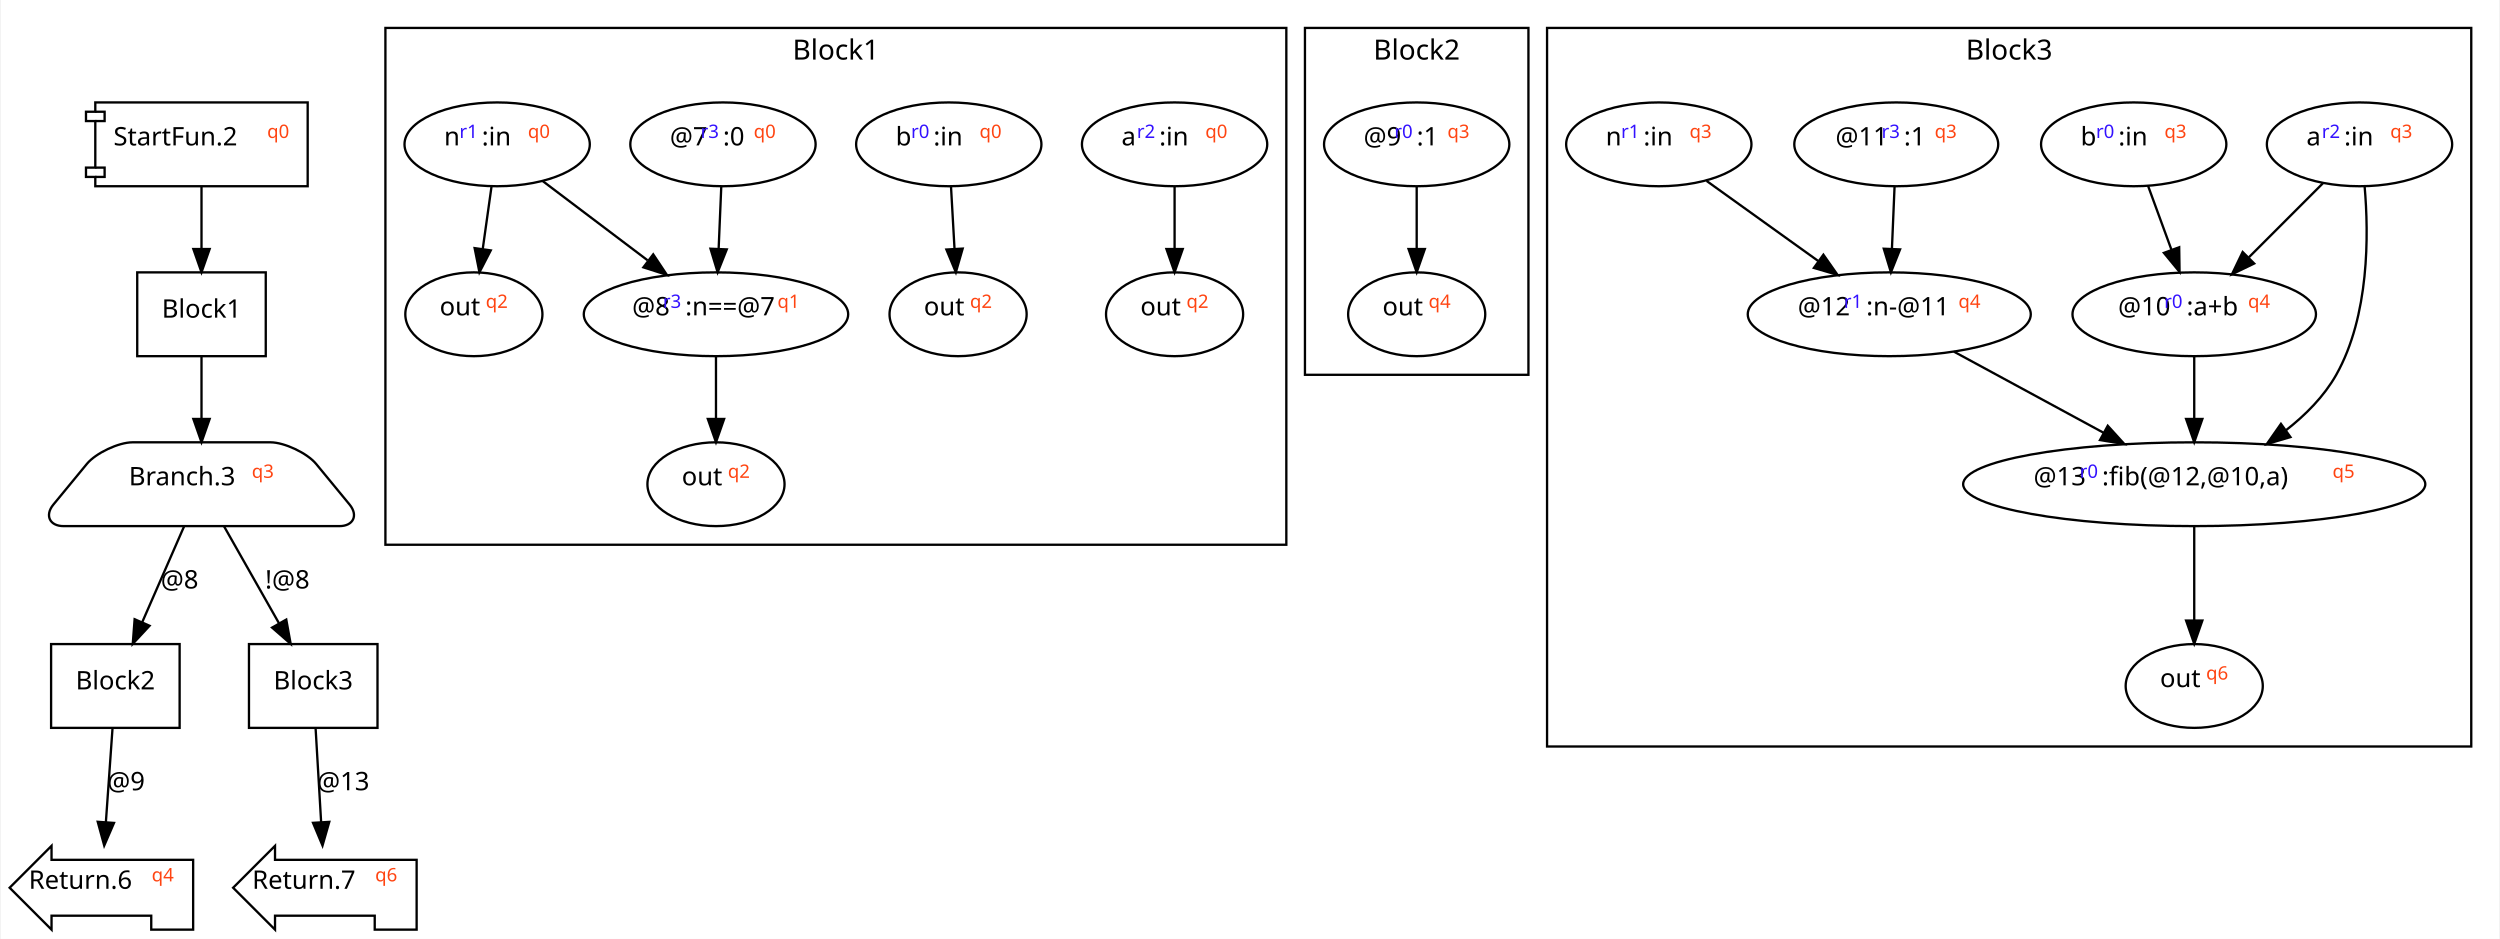
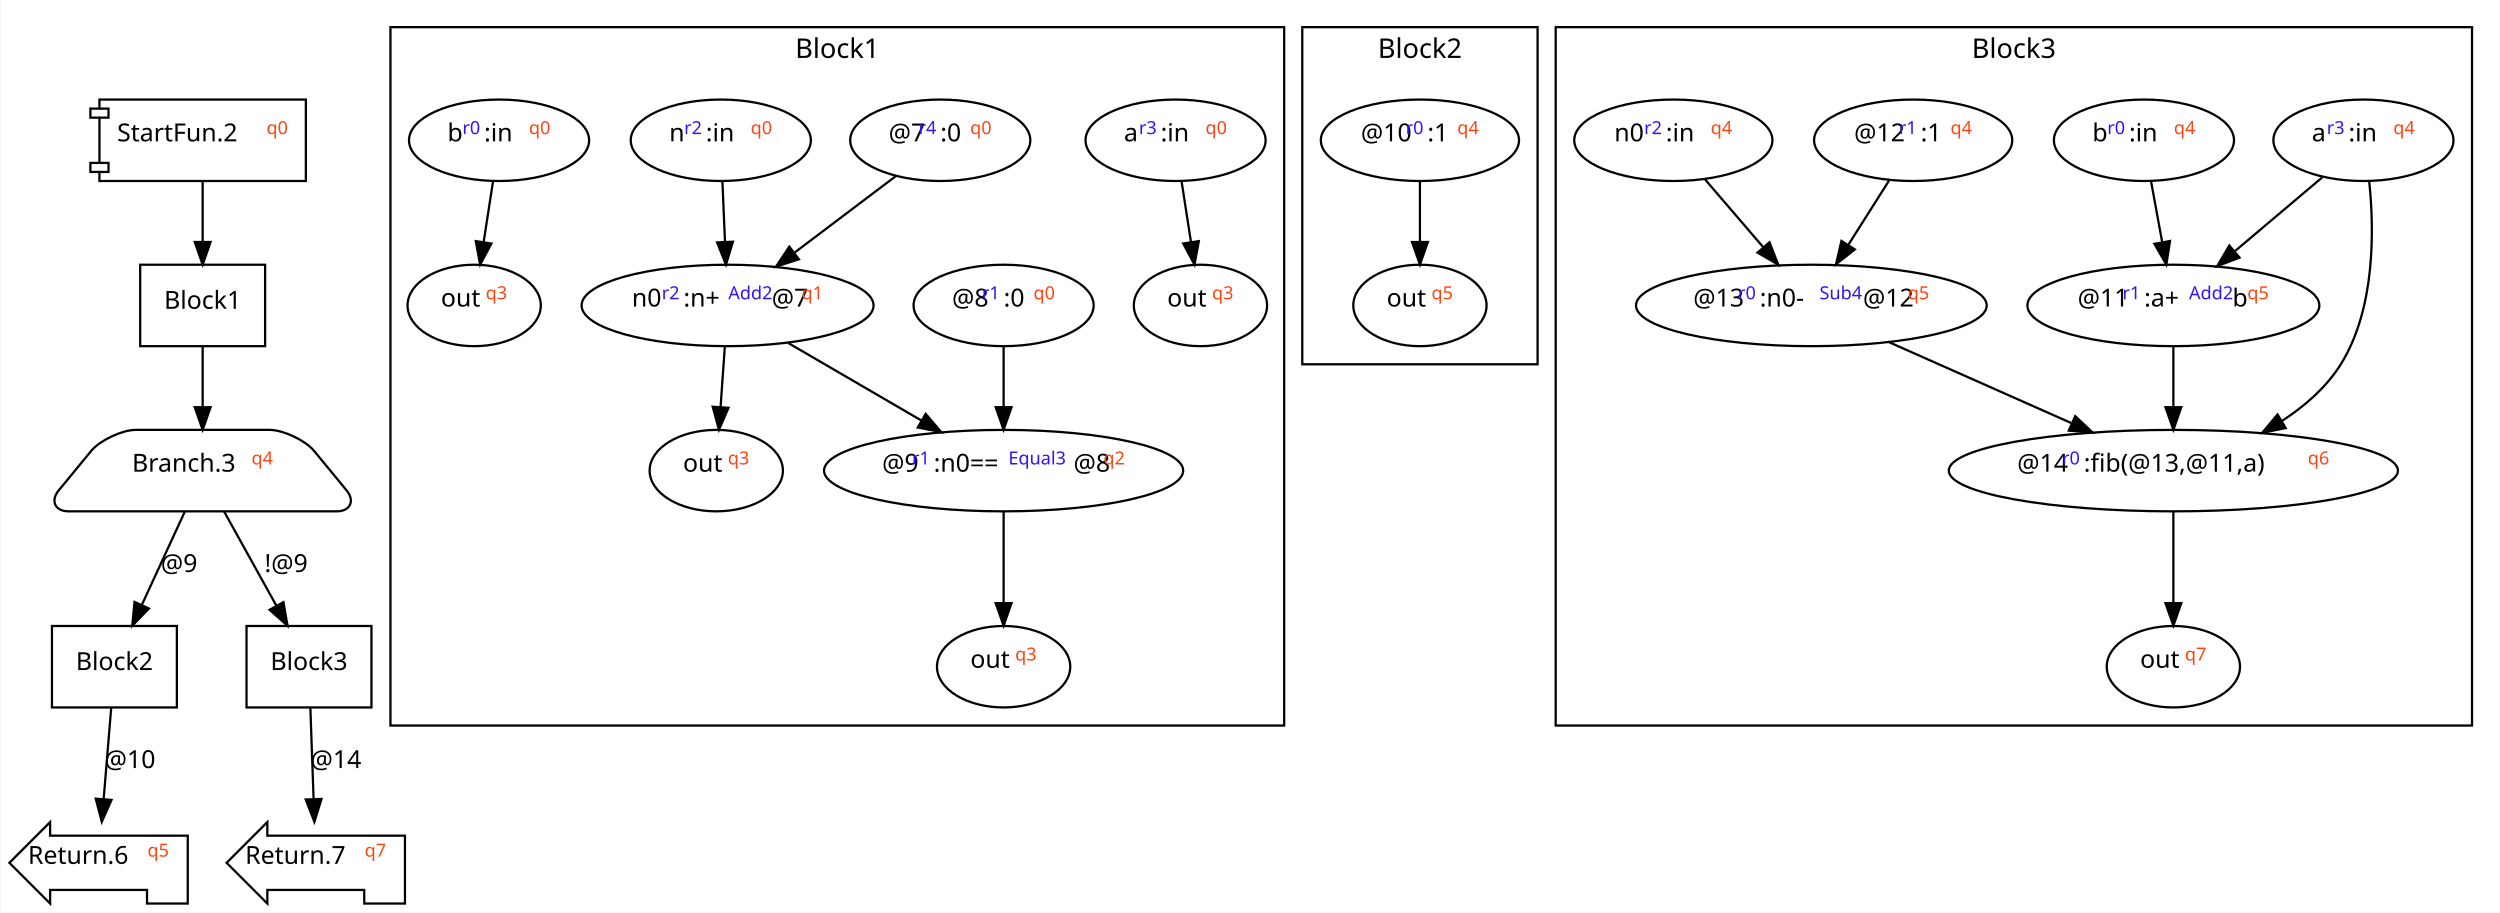
- <svg xmlns="http://www.w3.org/2000/svg" width="1073pt" height="403pt" viewBox="0.00 0.00 1073.21 403.34">
+ <svg xmlns="http://www.w3.org/2000/svg" width="1104pt" height="403pt" viewBox="0.00 0.00 1104.21 403.34">
  <g id="graph0" class="graph" transform="scale(1 1) rotate(0) translate(4 399.34)">
-     <polygon fill="white" stroke="transparent" points="-4,4 -4,-399.34 1069.21,-399.34 1069.21,4 -4,4" />
+     <polygon fill="white" stroke="transparent" points="-4,4 -4,-399.34 1100.21,-399.34 1100.21,4 -4,4" />
    <g id="clust1" class="cluster">
-       <polygon fill="none" stroke="black" points="161.21,-165.34 161.21,-387.34 548.21,-387.34 548.21,-165.34 161.21,-165.34" />
-       <text text-anchor="middle" x="354.71" y="-373.74" font-family="Monaco" font-size="12.00">Block1</text>
+       <polygon fill="none" stroke="black" points="168.21,-78.67 168.21,-387.34 563.21,-387.34 563.21,-78.67 168.21,-78.67" />
+       <text text-anchor="middle" x="365.71" y="-373.74" font-family="Monaco" font-size="12.00">Block1</text>
    </g>
    <g id="clust2" class="cluster">
-       <polygon fill="none" stroke="black" points="556.21,-238.34 556.21,-387.34 652.21,-387.34 652.21,-238.34 556.21,-238.34" />
-       <text text-anchor="middle" x="604.21" y="-373.74" font-family="Monaco" font-size="12.00">Block2</text>
+       <polygon fill="none" stroke="black" points="571.21,-238.34 571.21,-387.34 675.21,-387.34 675.21,-238.34 571.21,-238.34" />
+       <text text-anchor="middle" x="623.21" y="-373.74" font-family="Monaco" font-size="12.00">Block2</text>
    </g>
    <g id="clust3" class="cluster">
-       <polygon fill="none" stroke="black" points="660.21,-78.67 660.21,-387.34 1057.21,-387.34 1057.21,-78.67 660.21,-78.67" />
-       <text text-anchor="middle" x="858.71" y="-373.74" font-family="Monaco" font-size="12.00">Block3</text>
+       <polygon fill="none" stroke="black" points="683.21,-78.67 683.21,-387.34 1088.21,-387.34 1088.21,-78.67 683.21,-78.67" />
+       <text text-anchor="middle" x="885.71" y="-373.74" font-family="Monaco" font-size="12.00">Block3</text>
    </g>
    <g id="node1" class="node">
-       <polygon fill="none" stroke="black" points="127.82,-355.34 36.59,-355.34 36.59,-351.34 32.59,-351.34 32.59,-347.34 36.59,-347.34 36.59,-327.34 32.59,-327.34 32.59,-323.34 36.59,-323.34 36.59,-319.34 127.82,-319.34 127.82,-355.34" />
-       <polyline fill="none" stroke="black" points="36.59,-351.34 40.59,-351.34 40.59,-347.34 36.59,-347.34 " />
-       <polyline fill="none" stroke="black" points="36.59,-327.34 40.59,-327.34 40.59,-323.34 36.59,-323.34 " />
-       <text text-anchor="start" x="44.4" y="-336.87" font-family="Monaco" font-size="11.00">StartFun.2</text>
-       <text text-anchor="start" x="110.41" y="-336.87" font-family="Monaco" baseline-shift="super" font-size="8.00" fill="#ff4411">q0</text>
+       <polygon fill="none" stroke="black" points="130.82,-355.34 39.59,-355.34 39.59,-351.34 35.59,-351.34 35.59,-347.34 39.59,-347.34 39.59,-327.34 35.59,-327.34 35.59,-323.34 39.59,-323.34 39.59,-319.34 130.82,-319.34 130.82,-355.34" />
+       <polyline fill="none" stroke="black" points="39.59,-351.34 43.59,-351.34 43.59,-347.34 39.59,-347.34 " />
+       <polyline fill="none" stroke="black" points="39.59,-327.34 43.59,-327.34 43.59,-323.34 39.59,-323.34 " />
+       <text text-anchor="start" x="47.4" y="-336.87" font-family="Monaco" font-size="11.00">StartFun.2</text>
+       <text text-anchor="start" x="113.41" y="-336.87" font-family="Monaco" baseline-shift="super" font-size="8.00" fill="#ff4411">q0</text>
    </g>
    <g id="node2" class="node">
-       <polygon fill="none" stroke="black" points="109.81,-282.34 54.6,-282.34 54.6,-246.34 109.81,-246.34 109.81,-282.34" />
-       <text text-anchor="middle" x="82.21" y="-262.87" font-family="Monaco" font-size="11.00">Block1</text>
+       <polygon fill="none" stroke="black" points="112.81,-282.34 57.6,-282.34 57.6,-246.34 112.81,-246.34 112.81,-282.34" />
+       <text text-anchor="middle" x="85.21" y="-262.87" font-family="Monaco" font-size="11.00">Block1</text>
    </g>
    <g id="edge1" class="edge">
-       <path fill="none" stroke="black" d="M82.21,-319.15C82.21,-311.13 82.21,-301.38 82.21,-292.41" />
-       <polygon fill="black" stroke="black" points="85.71,-292.37 82.21,-282.37 78.71,-292.37 85.71,-292.37" />
+       <path fill="none" stroke="black" d="M85.21,-319.15C85.21,-311.13 85.21,-301.38 85.21,-292.41" />
+       <polygon fill="black" stroke="black" points="88.71,-292.37 85.21,-282.37 81.71,-292.37 88.71,-292.37" />
    </g>
    <g id="node3" class="node">
-       <path fill="none" stroke="black" d="M111.81,-209.34C111.81,-209.34 52.6,-209.34 52.6,-209.34 46.6,-209.34 36.79,-204.7 32.97,-200.07 32.97,-200.07 18.59,-182.6 18.59,-182.6 14.78,-177.97 16.96,-173.34 22.96,-173.34 22.96,-173.34 141.45,-173.34 141.45,-173.34 147.45,-173.34 149.63,-177.97 145.82,-182.6 145.82,-182.6 131.44,-200.07 131.44,-200.07 127.62,-204.7 117.81,-209.34 111.81,-209.34" />
-       <text text-anchor="start" x="51" y="-190.87" font-family="Monaco" font-size="11.00">Branch.3</text>
-       <text text-anchor="start" x="103.81" y="-190.87" font-family="Monaco" baseline-shift="super" font-size="8.00" fill="#ff4411">q3</text>
+       <path fill="none" stroke="black" d="M114.81,-209.34C114.81,-209.34 55.6,-209.34 55.6,-209.34 49.6,-209.34 39.79,-204.7 35.97,-200.07 35.97,-200.07 21.59,-182.6 21.59,-182.6 17.78,-177.97 19.96,-173.34 25.96,-173.34 25.96,-173.34 144.45,-173.34 144.45,-173.34 150.45,-173.34 152.63,-177.97 148.82,-182.6 148.82,-182.6 134.44,-200.07 134.44,-200.07 130.62,-204.7 120.81,-209.34 114.81,-209.34" />
+       <text text-anchor="start" x="54" y="-190.87" font-family="Monaco" font-size="11.00">Branch.3</text>
+       <text text-anchor="start" x="106.81" y="-190.87" font-family="Monaco" baseline-shift="super" font-size="8.00" fill="#ff4411">q4</text>
    </g>
    <g id="edge2" class="edge">
-       <path fill="none" stroke="black" d="M82.21,-246.15C82.21,-238.13 82.21,-228.38 82.21,-219.41" />
-       <polygon fill="black" stroke="black" points="85.71,-219.37 82.21,-209.37 78.71,-219.37 85.71,-219.37" />
+       <path fill="none" stroke="black" d="M85.21,-246.15C85.21,-238.13 85.21,-228.38 85.21,-219.41" />
+       <polygon fill="black" stroke="black" points="88.71,-219.37 85.21,-209.37 81.71,-219.37 88.71,-219.37" />
    </g>
    <g id="node4" class="node">
-       <polygon fill="none" stroke="black" points="72.81,-122.67 17.6,-122.67 17.6,-86.67 72.81,-86.67 72.81,-122.67" />
-       <text text-anchor="middle" x="45.21" y="-103.2" font-family="Monaco" font-size="11.00">Block2</text>
+       <polygon fill="none" stroke="black" points="73.81,-122.67 18.6,-122.67 18.6,-86.67 73.81,-86.67 73.81,-122.67" />
+       <text text-anchor="middle" x="46.21" y="-103.2" font-family="Monaco" font-size="11.00">Block2</text>
    </g>
    <g id="edge3" class="edge">
-       <path fill="none" stroke="black" d="M74.72,-173.2C69.55,-161.38 62.59,-145.44 56.72,-132.01" />
-       <polygon fill="black" stroke="black" points="59.89,-130.54 52.68,-122.78 53.48,-133.34 59.89,-130.54" />
-       <text text-anchor="middle" x="72.81" y="-146.54" font-family="Monaco" font-size="11.00">@8</text>
+       <path fill="none" stroke="black" d="M77.31,-173.2C71.87,-161.38 64.52,-145.44 58.34,-132.01" />
+       <polygon fill="black" stroke="black" points="61.45,-130.4 54.09,-122.78 55.09,-133.32 61.45,-130.4" />
+       <text text-anchor="middle" x="74.81" y="-146.54" font-family="Monaco" font-size="11.00">@9</text>
    </g>
    <g id="node5" class="node">
-       <polygon fill="none" stroke="black" points="157.81,-122.67 102.6,-122.67 102.6,-86.67 157.81,-86.67 157.81,-122.67" />
-       <text text-anchor="middle" x="130.21" y="-103.2" font-family="Monaco" font-size="11.00">Block3</text>
+       <polygon fill="none" stroke="black" points="159.81,-122.67 104.6,-122.67 104.6,-86.67 159.81,-86.67 159.81,-122.67" />
+       <text text-anchor="middle" x="132.21" y="-103.2" font-family="Monaco" font-size="11.00">Block3</text>
    </g>
    <g id="edge4" class="edge">
-       <path fill="none" stroke="black" d="M91.92,-173.2C98.68,-161.27 107.83,-145.13 115.49,-131.62" />
-       <polygon fill="black" stroke="black" points="118.62,-133.2 120.51,-122.78 112.53,-129.75 118.62,-133.2" />
-       <text text-anchor="middle" x="119.11" y="-146.54" font-family="Monaco" font-size="11.00">!@8</text>
+       <path fill="none" stroke="black" d="M94.72,-173.2C101.34,-161.27 110.3,-145.13 117.8,-131.62" />
+       <polygon fill="black" stroke="black" points="120.91,-133.22 122.71,-122.78 114.79,-129.82 120.91,-133.22" />
+       <text text-anchor="middle" x="122.11" y="-146.54" font-family="Monaco" font-size="11.00">!@9</text>
    </g>
    <g id="node6" class="node">
      <polygon fill="none" stroke="black" points="78.62,-30 17.79,-30 17.79,-36 -0.21,-18 17.79,0 17.79,-6 60.62,-6 60.62,0 78.62,0 78.62,-30" />
      <text text-anchor="start" x="8" y="-17.53" font-family="Monaco" font-size="11.00">Return.6</text>
-       <text text-anchor="start" x="60.81" y="-17.53" font-family="Monaco" baseline-shift="super" font-size="8.00" fill="#ff4411">q4</text>
+       <text text-anchor="start" x="60.81" y="-17.53" font-family="Monaco" baseline-shift="super" font-size="8.00" fill="#ff4411">q5</text>
    </g>
    <g id="edge5" class="edge">
-       <path fill="none" stroke="black" d="M43.99,-86.53C43.17,-74.94 42.07,-59.39 41.13,-46.13" />
-       <polygon fill="black" stroke="black" points="44.62,-45.84 40.42,-36.11 37.63,-46.33 44.62,-45.84" />
-       <text text-anchor="middle" x="49.81" y="-59.87" font-family="Monaco" font-size="11.00">@9</text>
+       <path fill="none" stroke="black" d="M44.79,-86.53C43.83,-74.94 42.54,-59.39 41.45,-46.13" />
+       <polygon fill="black" stroke="black" points="44.93,-45.79 40.62,-36.11 37.96,-46.36 44.93,-45.79" />
+       <text text-anchor="middle" x="53.11" y="-59.87" font-family="Monaco" font-size="11.00">@10</text>
    </g>
    <g id="node7" class="node">
      <polygon fill="none" stroke="black" points="174.62,-30 113.79,-30 113.79,-36 95.79,-18 113.79,0 113.79,-6 156.62,-6 156.62,0 174.62,0 174.62,-30" />
      <text text-anchor="start" x="104" y="-17.53" font-family="Monaco" font-size="11.00">Return.7</text>
-       <text text-anchor="start" x="156.81" y="-17.53" font-family="Monaco" baseline-shift="super" font-size="8.00" fill="#ff4411">q6</text>
+       <text text-anchor="start" x="156.81" y="-17.53" font-family="Monaco" baseline-shift="super" font-size="8.00" fill="#ff4411">q7</text>
    </g>
    <g id="edge6" class="edge">
-       <path fill="none" stroke="black" d="M131.22,-86.53C131.9,-74.94 132.82,-59.39 133.6,-46.13" />
-       <polygon fill="black" stroke="black" points="137.1,-46.3 134.19,-36.11 130.11,-45.88 137.1,-46.3" />
-       <text text-anchor="middle" x="143.11" y="-59.87" font-family="Monaco" font-size="11.00">@13</text>
+       <path fill="none" stroke="black" d="M132.81,-86.53C133.22,-74.94 133.77,-59.39 134.24,-46.13" />
+       <polygon fill="black" stroke="black" points="137.74,-46.23 134.6,-36.11 130.75,-45.98 137.74,-46.23" />
+       <text text-anchor="middle" x="144.11" y="-59.87" font-family="Monaco" font-size="11.00">@14</text>
    </g>
    <g id="node8" class="node">
-       <ellipse fill="none" stroke="black" cx="303.21" cy="-191.34" rx="29.45" ry="18" />
-       <text text-anchor="start" x="288.5" y="-190.87" font-family="Monaco" font-size="11.00">out</text>
-       <text text-anchor="start" x="308.31" y="-190.87" font-family="Monaco" baseline-shift="super" font-size="8.00" fill="#ff4411">q2</text>
+       <ellipse fill="none" stroke="black" cx="515.21" cy="-337.34" rx="39.8" ry="18" />
+       <text text-anchor="start" x="492.4" y="-336.87" font-family="Monaco" font-size="11.00">a</text>
+       <text text-anchor="start" x="499" y="-336.87" font-family="Monaco" baseline-shift="super" font-size="8.00" fill="#3311ff">r3</text>
+       <text text-anchor="start" x="508.6" y="-336.87" font-family="Monaco" font-size="11.00">:in</text>
+       <text text-anchor="start" x="528.41" y="-336.87" font-family="Monaco" baseline-shift="super" font-size="8.00" fill="#ff4411">q0</text>
+     </g>
+     <g id="node10" class="node">
+       <ellipse fill="none" stroke="black" cx="526.21" cy="-264.34" rx="29.45" ry="18" />
+       <text text-anchor="start" x="511.5" y="-263.87" font-family="Monaco" font-size="11.00">out</text>
+       <text text-anchor="start" x="531.31" y="-263.87" font-family="Monaco" baseline-shift="super" font-size="8.00" fill="#ff4411">q3</text>
+     </g>
+     <g id="edge10" class="edge">
+       <path fill="none" stroke="black" d="M517.87,-319.15C519.11,-311.13 520.62,-301.38 522.01,-292.41" />
+       <polygon fill="black" stroke="black" points="525.49,-292.78 523.57,-282.37 518.58,-291.71 525.49,-292.78" />
    </g>
    <g id="node9" class="node">
-       <ellipse fill="none" stroke="black" cx="303.21" cy="-264.34" rx="56.79" ry="18" />
-       <text text-anchor="start" x="267.2" y="-263.87" font-family="Monaco" font-size="11.00">@8</text>
-       <text text-anchor="start" x="280.4" y="-263.87" font-family="Monaco" baseline-shift="super" font-size="8.00" fill="#3311ff">r3</text>
-       <text text-anchor="start" x="290" y="-263.87" font-family="Monaco" font-size="11.00">:n==@7</text>
-       <text text-anchor="start" x="329.61" y="-263.87" font-family="Monaco" baseline-shift="super" font-size="8.00" fill="#ff4411">q1</text>
+       <ellipse fill="none" stroke="black" cx="439.21" cy="-264.34" rx="39.8" ry="18" />
+       <text text-anchor="start" x="416.4" y="-263.87" font-family="Monaco" font-size="11.00">@8</text>
+       <text text-anchor="start" x="429.6" y="-263.87" font-family="Monaco" baseline-shift="super" font-size="8.00" fill="#3311ff">r1</text>
+       <text text-anchor="start" x="439.21" y="-263.87" font-family="Monaco" font-size="11.00">:0</text>
+       <text text-anchor="start" x="452.41" y="-263.87" font-family="Monaco" baseline-shift="super" font-size="8.00" fill="#ff4411">q0</text>
+     </g>
+     <g id="node15" class="node">
+       <ellipse fill="none" stroke="black" cx="439.21" cy="-191.34" rx="79.37" ry="18" />
+       <text text-anchor="start" x="385.5" y="-190.87" font-family="Monaco" font-size="11.00">@9</text>
+       <text text-anchor="start" x="398.7" y="-190.87" font-family="Monaco" baseline-shift="super" font-size="8.00" fill="#3311ff">r1</text>
+       <text text-anchor="start" x="408.3" y="-190.87" font-family="Monaco" font-size="11.00">:n0==</text>
+       <text text-anchor="start" x="441.31" y="-190.87" font-family="Monaco" baseline-shift="super" font-size="8.00" fill="#3311ff">Equal3</text>
+       <text text-anchor="start" x="470.11" y="-190.87" font-family="Monaco" font-size="11.00">@8</text>
+       <text text-anchor="start" x="483.31" y="-190.87" font-family="Monaco" baseline-shift="super" font-size="8.00" fill="#ff4411">q2</text>
+     </g>
+     <g id="edge13" class="edge">
+       <path fill="none" stroke="black" d="M439.21,-246.15C439.21,-238.13 439.21,-228.38 439.21,-219.41" />
+       <polygon fill="black" stroke="black" points="442.71,-219.37 439.21,-209.37 435.71,-219.37 442.71,-219.37" />
+     </g>
+     <g id="node11" class="node">
+       <ellipse fill="none" stroke="black" cx="411.21" cy="-337.34" rx="39.8" ry="18" />
+       <text text-anchor="start" x="388.4" y="-336.87" font-family="Monaco" font-size="11.00">@7</text>
+       <text text-anchor="start" x="401.6" y="-336.87" font-family="Monaco" baseline-shift="super" font-size="8.00" fill="#3311ff">r4</text>
+       <text text-anchor="start" x="411.21" y="-336.87" font-family="Monaco" font-size="11.00">:0</text>
+       <text text-anchor="start" x="424.41" y="-336.87" font-family="Monaco" baseline-shift="super" font-size="8.00" fill="#ff4411">q0</text>
+     </g>
+     <g id="node18" class="node">
+       <ellipse fill="none" stroke="black" cx="317.21" cy="-264.34" rx="64.52" ry="18" />
+       <text text-anchor="start" x="274.9" y="-263.87" font-family="Monaco" font-size="11.00">n0</text>
+       <text text-anchor="start" x="288.1" y="-263.87" font-family="Monaco" baseline-shift="super" font-size="8.00" fill="#3311ff">r2</text>
+       <text text-anchor="start" x="297.7" y="-263.87" font-family="Monaco" font-size="11.00">:n+</text>
+       <text text-anchor="start" x="317.51" y="-263.87" font-family="Monaco" baseline-shift="super" font-size="8.00" fill="#3311ff">Add2</text>
+       <text text-anchor="start" x="336.71" y="-263.87" font-family="Monaco" font-size="11.00">@7</text>
+       <text text-anchor="start" x="349.91" y="-263.87" font-family="Monaco" baseline-shift="super" font-size="8.00" fill="#ff4411">q1</text>
+     </g>
+     <g id="edge11" class="edge">
+       <path fill="none" stroke="black" d="M391.73,-321.63C378.78,-311.85 361.53,-298.82 346.89,-287.76" />
+       <polygon fill="black" stroke="black" points="348.71,-284.75 338.62,-281.51 344.49,-290.33 348.71,-284.75" />
+     </g>
+     <g id="node12" class="node">
+       <ellipse fill="none" stroke="black" cx="439.21" cy="-104.67" rx="29.45" ry="18" />
+       <text text-anchor="start" x="424.5" y="-104.2" font-family="Monaco" font-size="11.00">out</text>
+       <text text-anchor="start" x="444.31" y="-104.2" font-family="Monaco" baseline-shift="super" font-size="8.00" fill="#ff4411">q3</text>
+     </g>
+     <g id="node13" class="node">
+       <ellipse fill="none" stroke="black" cx="312.21" cy="-191.34" rx="29.45" ry="18" />
+       <text text-anchor="start" x="297.5" y="-190.87" font-family="Monaco" font-size="11.00">out</text>
+       <text text-anchor="start" x="317.31" y="-190.87" font-family="Monaco" baseline-shift="super" font-size="8.00" fill="#ff4411">q3</text>
+     </g>
+     <g id="node14" class="node">
+       <ellipse fill="none" stroke="black" cx="314.21" cy="-337.34" rx="39.8" ry="18" />
+       <text text-anchor="start" x="291.4" y="-336.87" font-family="Monaco" font-size="11.00">n</text>
+       <text text-anchor="start" x="298" y="-336.87" font-family="Monaco" baseline-shift="super" font-size="8.00" fill="#3311ff">r2</text>
+       <text text-anchor="start" x="307.6" y="-336.87" font-family="Monaco" font-size="11.00">:in</text>
+       <text text-anchor="start" x="327.41" y="-336.87" font-family="Monaco" baseline-shift="super" font-size="8.00" fill="#ff4411">q0</text>
    </g>
    <g id="edge12" class="edge">
-       <path fill="none" stroke="black" d="M303.21,-246.15C303.21,-238.13 303.21,-228.38 303.21,-219.41" />
-       <polygon fill="black" stroke="black" points="306.71,-219.37 303.21,-209.37 299.71,-219.37 306.71,-219.37" />
-     </g>
-     <g id="node10" class="node">
-       <ellipse fill="none" stroke="black" cx="407.21" cy="-264.34" rx="29.45" ry="18" />
-       <text text-anchor="start" x="392.5" y="-263.87" font-family="Monaco" font-size="11.00">out</text>
-       <text text-anchor="start" x="412.31" y="-263.87" font-family="Monaco" baseline-shift="super" font-size="8.00" fill="#ff4411">q2</text>
-     </g>
-     <g id="node11" class="node">
-       <ellipse fill="none" stroke="black" cx="500.21" cy="-337.34" rx="39.8" ry="18" />
-       <text text-anchor="start" x="477.4" y="-336.87" font-family="Monaco" font-size="11.00">a</text>
-       <text text-anchor="start" x="484" y="-336.87" font-family="Monaco" baseline-shift="super" font-size="8.00" fill="#3311ff">r2</text>
-       <text text-anchor="start" x="493.6" y="-336.87" font-family="Monaco" font-size="11.00">:in</text>
-       <text text-anchor="start" x="513.41" y="-336.87" font-family="Monaco" baseline-shift="super" font-size="8.00" fill="#ff4411">q0</text>
-     </g>
-     <g id="node14" class="node">
-       <ellipse fill="none" stroke="black" cx="500.21" cy="-264.34" rx="29.45" ry="18" />
-       <text text-anchor="start" x="485.5" y="-263.87" font-family="Monaco" font-size="11.00">out</text>
-       <text text-anchor="start" x="505.31" y="-263.87" font-family="Monaco" baseline-shift="super" font-size="8.00" fill="#ff4411">q2</text>
-     </g>
-     <g id="edge11" class="edge">
-       <path fill="none" stroke="black" d="M500.21,-319.15C500.21,-311.13 500.21,-301.38 500.21,-292.41" />
-       <polygon fill="black" stroke="black" points="503.71,-292.37 500.21,-282.37 496.71,-292.37 503.71,-292.37" />
-     </g>
-     <g id="node12" class="node">
-       <ellipse fill="none" stroke="black" cx="403.21" cy="-337.34" rx="39.8" ry="18" />
-       <text text-anchor="start" x="380.4" y="-336.87" font-family="Monaco" font-size="11.00">b</text>
-       <text text-anchor="start" x="387" y="-336.87" font-family="Monaco" baseline-shift="super" font-size="8.00" fill="#3311ff">r0</text>
-       <text text-anchor="start" x="396.6" y="-336.87" font-family="Monaco" font-size="11.00">:in</text>
-       <text text-anchor="start" x="416.41" y="-336.87" font-family="Monaco" baseline-shift="super" font-size="8.00" fill="#ff4411">q0</text>
+       <path fill="none" stroke="black" d="M314.93,-319.15C315.27,-311.13 315.68,-301.38 316.06,-292.41" />
+       <polygon fill="black" stroke="black" points="319.56,-292.5 316.49,-282.37 312.57,-292.21 319.56,-292.5" />
+     </g>
+     <g id="edge9" class="edge">
+       <path fill="none" stroke="black" d="M439.21,-173.2C439.21,-161.61 439.21,-146.06 439.21,-132.8" />
+       <polygon fill="black" stroke="black" points="442.71,-132.78 439.21,-122.78 435.71,-132.78 442.71,-132.78" />
+     </g>
+     <g id="node16" class="node">
+       <ellipse fill="none" stroke="black" cx="205.21" cy="-264.34" rx="29.45" ry="18" />
+       <text text-anchor="start" x="190.5" y="-263.87" font-family="Monaco" font-size="11.00">out</text>
+       <text text-anchor="start" x="210.31" y="-263.87" font-family="Monaco" baseline-shift="super" font-size="8.00" fill="#ff4411">q3</text>
+     </g>
+     <g id="node17" class="node">
+       <ellipse fill="none" stroke="black" cx="216.21" cy="-337.34" rx="39.8" ry="18" />
+       <text text-anchor="start" x="193.4" y="-336.87" font-family="Monaco" font-size="11.00">b</text>
+       <text text-anchor="start" x="200" y="-336.87" font-family="Monaco" baseline-shift="super" font-size="8.00" fill="#3311ff">r0</text>
+       <text text-anchor="start" x="209.6" y="-336.87" font-family="Monaco" font-size="11.00">:in</text>
+       <text text-anchor="start" x="229.41" y="-336.87" font-family="Monaco" baseline-shift="super" font-size="8.00" fill="#ff4411">q0</text>
    </g>
    <g id="edge7" class="edge">
-       <path fill="none" stroke="black" d="M404.17,-319.15C404.63,-311.13 405.17,-301.38 405.68,-292.41" />
-       <polygon fill="black" stroke="black" points="409.18,-292.55 406.25,-282.37 402.19,-292.15 409.18,-292.55" />
-     </g>
-     <g id="node13" class="node">
-       <ellipse fill="none" stroke="black" cx="199.21" cy="-264.34" rx="29.45" ry="18" />
-       <text text-anchor="start" x="184.5" y="-263.87" font-family="Monaco" font-size="11.00">out</text>
-       <text text-anchor="start" x="204.31" y="-263.87" font-family="Monaco" baseline-shift="super" font-size="8.00" fill="#ff4411">q2</text>
-     </g>
-     <g id="node15" class="node">
-       <ellipse fill="none" stroke="black" cx="306.21" cy="-337.34" rx="39.8" ry="18" />
-       <text text-anchor="start" x="283.4" y="-336.87" font-family="Monaco" font-size="11.00">@7</text>
-       <text text-anchor="start" x="296.6" y="-336.87" font-family="Monaco" baseline-shift="super" font-size="8.00" fill="#3311ff">r3</text>
-       <text text-anchor="start" x="306.21" y="-336.87" font-family="Monaco" font-size="11.00">:0</text>
-       <text text-anchor="start" x="319.41" y="-336.87" font-family="Monaco" baseline-shift="super" font-size="8.00" fill="#ff4411">q0</text>
+       <path fill="none" stroke="black" d="M213.54,-319.15C212.3,-311.13 210.79,-301.38 209.4,-292.41" />
+       <polygon fill="black" stroke="black" points="212.83,-291.71 207.84,-282.37 205.92,-292.78 212.83,-291.71" />
    </g>
    <g id="edge8" class="edge">
-       <path fill="none" stroke="black" d="M305.48,-319.15C305.14,-311.13 304.73,-301.38 304.35,-292.41" />
-       <polygon fill="black" stroke="black" points="307.84,-292.21 303.92,-282.37 300.85,-292.5 307.84,-292.21" />
-     </g>
-     <g id="node16" class="node">
-       <ellipse fill="none" stroke="black" cx="209.21" cy="-337.34" rx="39.8" ry="18" />
-       <text text-anchor="start" x="186.4" y="-336.87" font-family="Monaco" font-size="11.00">n</text>
-       <text text-anchor="start" x="193" y="-336.87" font-family="Monaco" baseline-shift="super" font-size="8.00" fill="#3311ff">r1</text>
-       <text text-anchor="start" x="202.6" y="-336.87" font-family="Monaco" font-size="11.00">:in</text>
-       <text text-anchor="start" x="222.41" y="-336.87" font-family="Monaco" baseline-shift="super" font-size="8.00" fill="#ff4411">q0</text>
-     </g>
-     <g id="edge9" class="edge">
-       <path fill="none" stroke="black" d="M228.68,-321.63C241.72,-311.78 259.12,-298.64 273.82,-287.53" />
-       <polygon fill="black" stroke="black" points="276.25,-290.08 282.12,-281.26 272.03,-284.5 276.25,-290.08" />
-     </g>
-     <g id="edge10" class="edge">
-       <path fill="none" stroke="black" d="M206.78,-319.15C205.65,-311.13 204.28,-301.38 203.02,-292.41" />
-       <polygon fill="black" stroke="black" points="206.46,-291.78 201.6,-282.37 199.53,-292.76 206.46,-291.78" />
-     </g>
-     <g id="node17" class="node">
-       <ellipse fill="none" stroke="black" cx="604.21" cy="-337.34" rx="39.8" ry="18" />
-       <text text-anchor="start" x="581.4" y="-336.87" font-family="Monaco" font-size="11.00">@9</text>
-       <text text-anchor="start" x="594.6" y="-336.87" font-family="Monaco" baseline-shift="super" font-size="8.00" fill="#3311ff">r0</text>
-       <text text-anchor="start" x="604.21" y="-336.87" font-family="Monaco" font-size="11.00">:1</text>
-       <text text-anchor="start" x="617.41" y="-336.87" font-family="Monaco" baseline-shift="super" font-size="8.00" fill="#ff4411">q3</text>
-     </g>
-     <g id="node18" class="node">
-       <ellipse fill="none" stroke="black" cx="604.21" cy="-264.34" rx="29.45" ry="18" />
-       <text text-anchor="start" x="589.5" y="-263.87" font-family="Monaco" font-size="11.00">out</text>
-       <text text-anchor="start" x="609.31" y="-263.87" font-family="Monaco" baseline-shift="super" font-size="8.00" fill="#ff4411">q4</text>
-     </g>
-     <g id="edge13" class="edge">
-       <path fill="none" stroke="black" d="M604.21,-319.15C604.21,-311.13 604.21,-301.38 604.21,-292.41" />
-       <polygon fill="black" stroke="black" points="607.71,-292.37 604.21,-282.37 600.71,-292.37 607.71,-292.37" />
+       <path fill="none" stroke="black" d="M315.99,-246.15C315.43,-238.13 314.74,-228.38 314.11,-219.41" />
+       <polygon fill="black" stroke="black" points="317.6,-219.1 313.4,-209.37 310.62,-219.59 317.6,-219.1" />
+     </g>
+     <g id="edge14" class="edge">
+       <path fill="none" stroke="black" d="M343.98,-247.76C361.3,-237.68 384.06,-224.43 402.98,-213.42" />
+       <polygon fill="black" stroke="black" points="404.77,-216.43 411.65,-208.37 401.25,-210.38 404.77,-216.43" />
    </g>
    <g id="node19" class="node">
-       <ellipse fill="none" stroke="black" cx="1009.21" cy="-337.34" rx="39.8" ry="18" />
-       <text text-anchor="start" x="986.4" y="-336.87" font-family="Monaco" font-size="11.00">a</text>
-       <text text-anchor="start" x="993" y="-336.87" font-family="Monaco" baseline-shift="super" font-size="8.00" fill="#3311ff">r2</text>
-       <text text-anchor="start" x="1002.6" y="-336.87" font-family="Monaco" font-size="11.00">:in</text>
-       <text text-anchor="start" x="1022.41" y="-336.87" font-family="Monaco" baseline-shift="super" font-size="8.00" fill="#ff4411">q3</text>
+       <ellipse fill="none" stroke="black" cx="623.21" cy="-337.34" rx="43.8" ry="18" />
+       <text text-anchor="start" x="597.1" y="-336.87" font-family="Monaco" font-size="11.00">@10</text>
+       <text text-anchor="start" x="616.9" y="-336.87" font-family="Monaco" baseline-shift="super" font-size="8.00" fill="#3311ff">r0</text>
+       <text text-anchor="start" x="626.51" y="-336.87" font-family="Monaco" font-size="11.00">:1</text>
+       <text text-anchor="start" x="639.71" y="-336.87" font-family="Monaco" baseline-shift="super" font-size="8.00" fill="#ff4411">q4</text>
+     </g>
+     <g id="node20" class="node">
+       <ellipse fill="none" stroke="black" cx="623.21" cy="-264.34" rx="29.45" ry="18" />
+       <text text-anchor="start" x="608.5" y="-263.87" font-family="Monaco" font-size="11.00">out</text>
+       <text text-anchor="start" x="628.31" y="-263.87" font-family="Monaco" baseline-shift="super" font-size="8.00" fill="#ff4411">q5</text>
+     </g>
+     <g id="edge15" class="edge">
+       <path fill="none" stroke="black" d="M623.21,-319.15C623.21,-311.13 623.21,-301.38 623.21,-292.41" />
+       <polygon fill="black" stroke="black" points="626.71,-292.37 623.21,-282.37 619.71,-292.37 626.71,-292.37" />
    </g>
    <g id="node21" class="node">
-       <ellipse fill="none" stroke="black" cx="938.21" cy="-264.34" rx="52.3" ry="18" />
-       <text text-anchor="start" x="905.5" y="-263.87" font-family="Monaco" font-size="11.00">@10</text>
-       <text text-anchor="start" x="925.3" y="-263.87" font-family="Monaco" baseline-shift="super" font-size="8.00" fill="#3311ff">r0</text>
-       <text text-anchor="start" x="934.9" y="-263.87" font-family="Monaco" font-size="11.00">:a+b</text>
-       <text text-anchor="start" x="961.31" y="-263.87" font-family="Monaco" baseline-shift="super" font-size="8.00" fill="#ff4411">q4</text>
+       <ellipse fill="none" stroke="black" cx="841.21" cy="-337.34" rx="43.8" ry="18" />
+       <text text-anchor="start" x="815.1" y="-336.87" font-family="Monaco" font-size="11.00">@12</text>
+       <text text-anchor="start" x="834.9" y="-336.87" font-family="Monaco" baseline-shift="super" font-size="8.00" fill="#3311ff">r1</text>
+       <text text-anchor="start" x="844.51" y="-336.87" font-family="Monaco" font-size="11.00">:1</text>
+       <text text-anchor="start" x="857.71" y="-336.87" font-family="Monaco" baseline-shift="super" font-size="8.00" fill="#ff4411">q4</text>
+     </g>
+     <g id="node26" class="node">
+       <ellipse fill="none" stroke="black" cx="796.21" cy="-264.34" rx="77.51" ry="18" />
+       <text text-anchor="start" x="744" y="-263.87" font-family="Monaco" font-size="11.00">@13</text>
+       <text text-anchor="start" x="763.8" y="-263.87" font-family="Monaco" baseline-shift="super" font-size="8.00" fill="#3311ff">r0</text>
+       <text text-anchor="start" x="773.4" y="-263.87" font-family="Monaco" font-size="11.00">:n0-</text>
+       <text text-anchor="start" x="799.81" y="-263.87" font-family="Monaco" baseline-shift="super" font-size="8.00" fill="#3311ff">Sub4</text>
+       <text text-anchor="start" x="819.01" y="-263.87" font-family="Monaco" font-size="11.00">@12</text>
+       <text text-anchor="start" x="838.81" y="-263.87" font-family="Monaco" baseline-shift="super" font-size="8.00" fill="#ff4411">q5</text>
+     </g>
+     <g id="edge22" class="edge">
+       <path fill="none" stroke="black" d="M830.54,-319.51C825.18,-311.06 818.57,-300.63 812.59,-291.19" />
+       <polygon fill="black" stroke="black" points="815.42,-289.11 807.11,-282.54 809.5,-292.86 815.42,-289.11" />
+     </g>
+     <g id="node22" class="node">
+       <ellipse fill="none" stroke="black" cx="956.21" cy="-264.34" rx="64.52" ry="18" />
+       <text text-anchor="start" x="913.9" y="-263.87" font-family="Monaco" font-size="11.00">@11</text>
+       <text text-anchor="start" x="933.7" y="-263.87" font-family="Monaco" baseline-shift="super" font-size="8.00" fill="#3311ff">r1</text>
+       <text text-anchor="start" x="943.3" y="-263.87" font-family="Monaco" font-size="11.00">:a+</text>
+       <text text-anchor="start" x="963.11" y="-263.87" font-family="Monaco" baseline-shift="super" font-size="8.00" fill="#3311ff">Add2</text>
+       <text text-anchor="start" x="982.31" y="-263.87" font-family="Monaco" font-size="11.00">b</text>
+       <text text-anchor="start" x="988.91" y="-263.87" font-family="Monaco" baseline-shift="super" font-size="8.00" fill="#ff4411">q5</text>
+     </g>
+     <g id="node28" class="node">
+       <ellipse fill="none" stroke="black" cx="956.21" cy="-191.34" rx="99.26" ry="18" />
+       <text text-anchor="start" x="887.19" y="-190.87" font-family="Monaco" font-size="11.00">@14</text>
+       <text text-anchor="start" x="907" y="-190.87" font-family="Monaco" baseline-shift="super" font-size="8.00" fill="#3311ff">r0</text>
+       <text text-anchor="start" x="916.6" y="-190.87" font-family="Monaco" font-size="11.00">:fib(@13,@11,a)</text>
+       <text text-anchor="start" x="1015.61" y="-190.87" font-family="Monaco" baseline-shift="super" font-size="8.00" fill="#ff4411">q6</text>
+     </g>
+     <g id="edge17" class="edge">
+       <path fill="none" stroke="black" d="M956.21,-246.15C956.21,-238.13 956.21,-228.38 956.21,-219.41" />
+       <polygon fill="black" stroke="black" points="959.71,-219.37 956.21,-209.37 952.71,-219.37 959.71,-219.37" />
+     </g>
+     <g id="node23" class="node">
+       <ellipse fill="none" stroke="black" cx="1040.21" cy="-337.34" rx="39.8" ry="18" />
+       <text text-anchor="start" x="1017.4" y="-336.87" font-family="Monaco" font-size="11.00">a</text>
+       <text text-anchor="start" x="1024" y="-336.87" font-family="Monaco" baseline-shift="super" font-size="8.00" fill="#3311ff">r3</text>
+       <text text-anchor="start" x="1033.6" y="-336.87" font-family="Monaco" font-size="11.00">:in</text>
+       <text text-anchor="start" x="1053.41" y="-336.87" font-family="Monaco" baseline-shift="super" font-size="8.00" fill="#ff4411">q4</text>
+     </g>
+     <g id="edge20" class="edge">
+       <path fill="none" stroke="black" d="M1021.98,-320.93C1010.74,-311.43 996.11,-299.06 983.5,-288.41" />
+       <polygon fill="black" stroke="black" points="985.46,-285.48 975.57,-281.7 980.94,-290.83 985.46,-285.48" />
+     </g>
+     <g id="edge18" class="edge">
+       <path fill="none" stroke="black" d="M1042.75,-319.3C1044.95,-298.54 1045.69,-263.14 1030.21,-238.34 1023.82,-228.11 1014.24,-219.8 1004.07,-213.19" />
+       <polygon fill="black" stroke="black" points="1005.83,-210.16 995.45,-208.04 1002.24,-216.17 1005.83,-210.16" />
+     </g>
+     <g id="node24" class="node">
+       <ellipse fill="none" stroke="black" cx="943.21" cy="-337.34" rx="39.8" ry="18" />
+       <text text-anchor="start" x="920.4" y="-336.87" font-family="Monaco" font-size="11.00">b</text>
+       <text text-anchor="start" x="927" y="-336.87" font-family="Monaco" baseline-shift="super" font-size="8.00" fill="#3311ff">r0</text>
+       <text text-anchor="start" x="936.6" y="-336.87" font-family="Monaco" font-size="11.00">:in</text>
+       <text text-anchor="start" x="956.41" y="-336.87" font-family="Monaco" baseline-shift="super" font-size="8.00" fill="#ff4411">q4</text>
+     </g>
+     <g id="edge21" class="edge">
+       <path fill="none" stroke="black" d="M946.35,-319.15C947.82,-311.13 949.6,-301.38 951.25,-292.41" />
+       <polygon fill="black" stroke="black" points="954.73,-292.83 953.09,-282.37 947.84,-291.57 954.73,-292.83" />
+     </g>
+     <g id="node25" class="node">
+       <ellipse fill="none" stroke="black" cx="956.21" cy="-104.67" rx="29.45" ry="18" />
+       <text text-anchor="start" x="941.5" y="-104.2" font-family="Monaco" font-size="11.00">out</text>
+       <text text-anchor="start" x="961.31" y="-104.2" font-family="Monaco" baseline-shift="super" font-size="8.00" fill="#ff4411">q7</text>
    </g>
    <g id="edge19" class="edge">
-       <path fill="none" stroke="black" d="M993.45,-320.58C984.11,-311.24 972.1,-299.24 961.67,-288.8" />
-       <polygon fill="black" stroke="black" points="963.96,-286.14 954.41,-281.54 959.01,-291.09 963.96,-286.14" />
-     </g>
-     <g id="node25" class="node">
-       <ellipse fill="none" stroke="black" cx="938.21" cy="-191.34" rx="99.26" ry="18" />
-       <text text-anchor="start" x="869.19" y="-190.87" font-family="Monaco" font-size="11.00">@13</text>
-       <text text-anchor="start" x="889" y="-190.87" font-family="Monaco" baseline-shift="super" font-size="8.00" fill="#3311ff">r0</text>
-       <text text-anchor="start" x="898.6" y="-190.87" font-family="Monaco" font-size="11.00">:fib(@12,@10,a)</text>
-       <text text-anchor="start" x="997.61" y="-190.87" font-family="Monaco" baseline-shift="super" font-size="8.00" fill="#ff4411">q5</text>
+       <path fill="none" stroke="black" d="M830.53,-248.11C854.06,-237.66 885.52,-223.7 911.08,-212.36" />
+       <polygon fill="black" stroke="black" points="912.83,-215.41 920.55,-208.16 909.99,-209.01 912.83,-215.41" />
+     </g>
+     <g id="node27" class="node">
+       <ellipse fill="none" stroke="black" cx="735.21" cy="-337.34" rx="43.8" ry="18" />
+       <text text-anchor="start" x="709.1" y="-336.87" font-family="Monaco" font-size="11.00">n0</text>
+       <text text-anchor="start" x="722.3" y="-336.87" font-family="Monaco" baseline-shift="super" font-size="8.00" fill="#3311ff">r2</text>
+       <text text-anchor="start" x="731.9" y="-336.87" font-family="Monaco" font-size="11.00">:in</text>
+       <text text-anchor="start" x="751.71" y="-336.87" font-family="Monaco" baseline-shift="super" font-size="8.00" fill="#ff4411">q4</text>
+     </g>
+     <g id="edge23" class="edge">
+       <path fill="none" stroke="black" d="M749.05,-320.23C756.7,-311.32 766.38,-300.05 774.97,-290.05" />
+       <polygon fill="black" stroke="black" points="777.71,-292.24 781.57,-282.37 772.4,-287.68 777.71,-292.24" />
    </g>
    <g id="edge16" class="edge">
-       <path fill="none" stroke="black" d="M1011.41,-319.16C1013.21,-298.57 1013.48,-263.67 999.21,-238.34 993.97,-229.05 986.02,-221.07 977.57,-214.48" />
-       <polygon fill="black" stroke="black" points="979.54,-211.59 969.38,-208.59 975.46,-217.27 979.54,-211.59" />
-     </g>
-     <g id="node20" class="node">
-       <ellipse fill="none" stroke="black" cx="912.21" cy="-337.34" rx="39.8" ry="18" />
-       <text text-anchor="start" x="889.4" y="-336.87" font-family="Monaco" font-size="11.00">b</text>
-       <text text-anchor="start" x="896" y="-336.87" font-family="Monaco" baseline-shift="super" font-size="8.00" fill="#3311ff">r0</text>
-       <text text-anchor="start" x="905.6" y="-336.87" font-family="Monaco" font-size="11.00">:in</text>
-       <text text-anchor="start" x="925.41" y="-336.87" font-family="Monaco" baseline-shift="super" font-size="8.00" fill="#ff4411">q3</text>
-     </g>
-     <g id="edge20" class="edge">
-       <path fill="none" stroke="black" d="M918.37,-319.51C921.37,-311.32 925.04,-301.27 928.42,-292.07" />
-       <polygon fill="black" stroke="black" points="931.75,-293.13 931.91,-282.54 925.18,-290.72 931.75,-293.13" />
-     </g>
-     <g id="edge17" class="edge">
-       <path fill="none" stroke="black" d="M938.21,-246.15C938.21,-238.13 938.21,-228.38 938.21,-219.41" />
-       <polygon fill="black" stroke="black" points="941.71,-219.37 938.21,-209.37 934.71,-219.37 941.71,-219.37" />
-     </g>
-     <g id="node22" class="node">
-       <ellipse fill="none" stroke="black" cx="938.21" cy="-104.67" rx="29.45" ry="18" />
-       <text text-anchor="start" x="923.5" y="-104.2" font-family="Monaco" font-size="11.00">out</text>
-       <text text-anchor="start" x="943.31" y="-104.2" font-family="Monaco" baseline-shift="super" font-size="8.00" fill="#ff4411">q6</text>
-     </g>
-     <g id="node23" class="node">
-       <ellipse fill="none" stroke="black" cx="810.21" cy="-337.34" rx="43.8" ry="18" />
-       <text text-anchor="start" x="784.1" y="-336.87" font-family="Monaco" font-size="11.00">@11</text>
-       <text text-anchor="start" x="803.9" y="-336.87" font-family="Monaco" baseline-shift="super" font-size="8.00" fill="#3311ff">r3</text>
-       <text text-anchor="start" x="813.51" y="-336.87" font-family="Monaco" font-size="11.00">:1</text>
-       <text text-anchor="start" x="826.71" y="-336.87" font-family="Monaco" baseline-shift="super" font-size="8.00" fill="#ff4411">q3</text>
-     </g>
-     <g id="node24" class="node">
-       <ellipse fill="none" stroke="black" cx="807.21" cy="-264.34" rx="60.79" ry="18" />
-       <text text-anchor="start" x="767.9" y="-263.87" font-family="Monaco" font-size="11.00">@12</text>
-       <text text-anchor="start" x="787.7" y="-263.87" font-family="Monaco" baseline-shift="super" font-size="8.00" fill="#3311ff">r1</text>
-       <text text-anchor="start" x="797.3" y="-263.87" font-family="Monaco" font-size="11.00">:n-@11</text>
-       <text text-anchor="start" x="836.91" y="-263.87" font-family="Monaco" baseline-shift="super" font-size="8.00" fill="#ff4411">q4</text>
-     </g>
-     <g id="edge14" class="edge">
-       <path fill="none" stroke="black" d="M809.48,-319.15C809.14,-311.13 808.73,-301.38 808.35,-292.41" />
-       <polygon fill="black" stroke="black" points="811.84,-292.21 807.92,-282.37 804.85,-292.5 811.84,-292.21" />
-     </g>
-     <g id="edge18" class="edge">
-       <path fill="none" stroke="black" d="M834.99,-248.28C853.7,-238.14 878.64,-224.62 899.32,-213.41" />
-       <polygon fill="black" stroke="black" points="901.06,-216.45 908.18,-208.61 897.72,-210.3 901.06,-216.45" />
-     </g>
-     <g id="edge21" class="edge">
-       <path fill="none" stroke="black" d="M938.21,-173.2C938.21,-161.61 938.21,-146.06 938.21,-132.8" />
-       <polygon fill="black" stroke="black" points="941.71,-132.78 938.21,-122.78 934.71,-132.78 941.71,-132.78" />
-     </g>
-     <g id="node26" class="node">
-       <ellipse fill="none" stroke="black" cx="708.21" cy="-337.34" rx="39.8" ry="18" />
-       <text text-anchor="start" x="685.4" y="-336.87" font-family="Monaco" font-size="11.00">n</text>
-       <text text-anchor="start" x="692" y="-336.87" font-family="Monaco" baseline-shift="super" font-size="8.00" fill="#3311ff">r1</text>
-       <text text-anchor="start" x="701.6" y="-336.87" font-family="Monaco" font-size="11.00">:in</text>
-       <text text-anchor="start" x="721.41" y="-336.87" font-family="Monaco" baseline-shift="super" font-size="8.00" fill="#ff4411">q3</text>
-     </g>
-     <g id="edge15" class="edge">
-       <path fill="none" stroke="black" d="M728.72,-321.63C742.58,-311.69 761.11,-298.39 776.69,-287.22" />
-       <polygon fill="black" stroke="black" points="778.91,-289.94 785,-281.26 774.83,-284.25 778.91,-289.94" />
+       <path fill="none" stroke="black" d="M956.21,-173.2C956.21,-161.61 956.21,-146.06 956.21,-132.8" />
+       <polygon fill="black" stroke="black" points="959.71,-132.78 956.21,-122.78 952.71,-132.78 959.71,-132.78" />
    </g>
  </g>
</svg>
